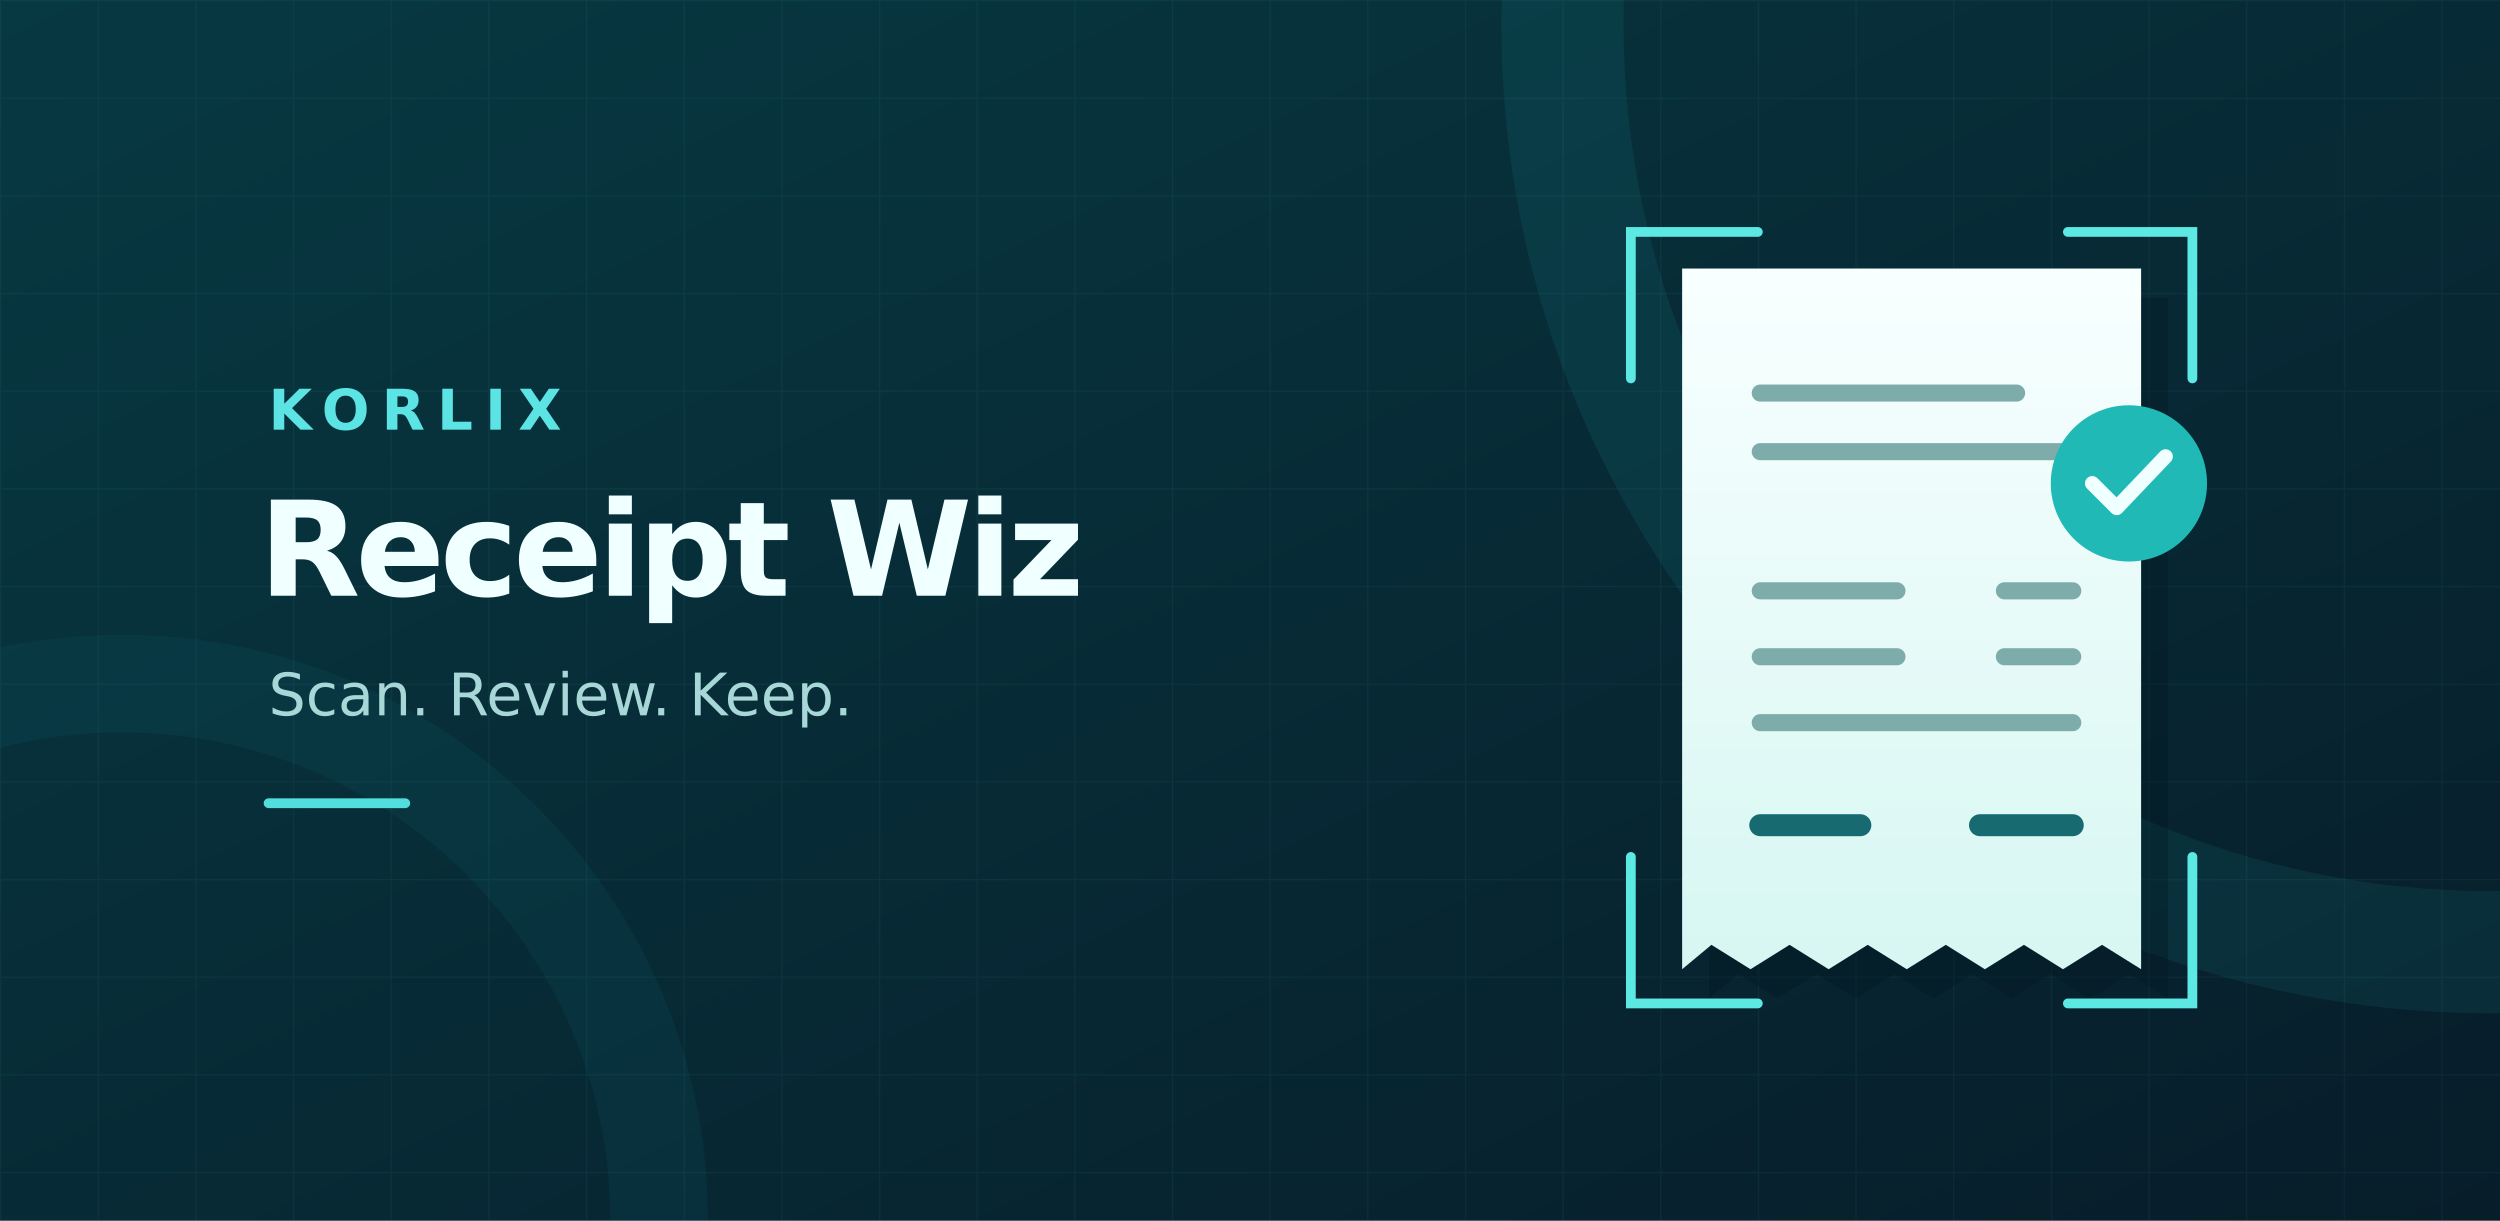
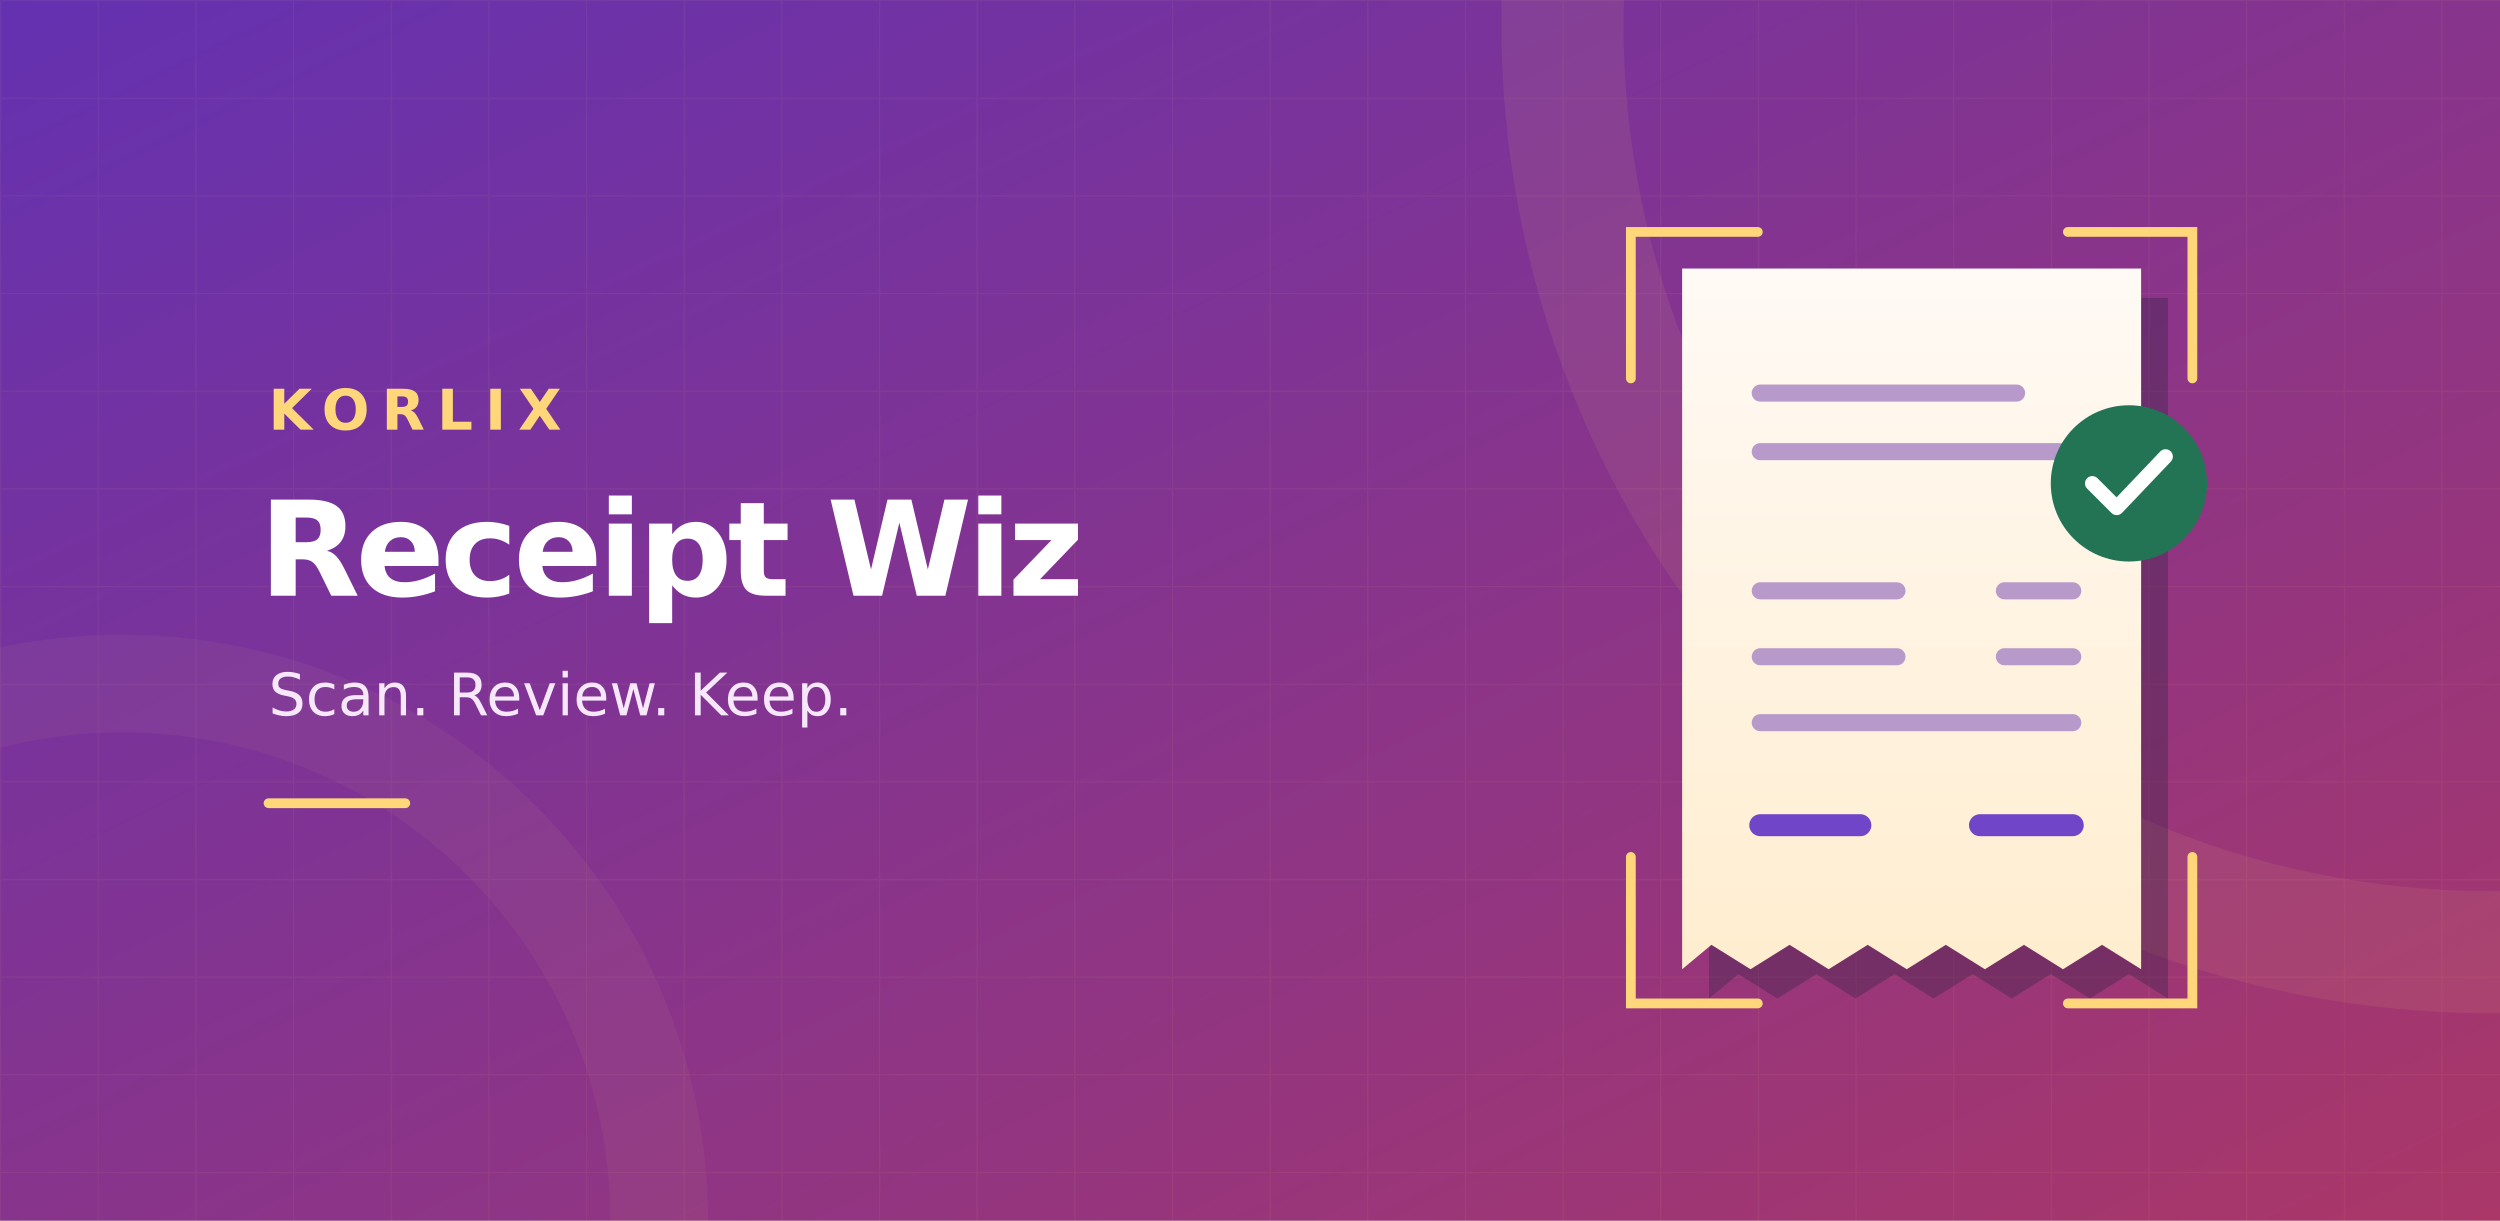
<svg xmlns="http://www.w3.org/2000/svg" width="1024" height="500" viewBox="0 0 1024 500">
  <defs>
    <linearGradient id="bg" x2="1" y2="1">
-       <stop stop-color="#073942" />
-       <stop offset="1" stop-color="#071d2a" />
+       <stop stop-color="#6431b1" />
+       <stop offset="1" stop-color="#aa3768" />
    </linearGradient>
    <linearGradient id="paper" x2="0" y2="1">
-       <stop stop-color="#f8ffff" />
-       <stop offset="1" stop-color="#d7f7f2" />
+       <stop stop-color="#fffaf5" />
+       <stop offset="1" stop-color="#ffedcf" />
    </linearGradient>
    <pattern id="grid" width="40" height="40" patternUnits="userSpaceOnUse">
-       <path d="M40 0H0V40" fill="none" stroke="#60c9cb" stroke-opacity=".06" />
+       <path d="M40 0H0V40" fill="none" stroke="#ffd77a" stroke-opacity=".06" />
    </pattern>
  </defs>
  <rect width="1024" height="500" fill="url(#bg)" />
  <rect width="1024" height="500" fill="url(#grid)" />
-   <circle cx="1020" cy="10" r="380" fill="none" stroke="#27d8dc" stroke-opacity=".08" stroke-width="50" />
-   <circle cx="50" cy="500" r="220" fill="none" stroke="#27d8dc" stroke-opacity=".05" stroke-width="40" />
+   <circle cx="1020" cy="10" r="380" fill="none" stroke="#ffd77a" stroke-opacity=".08" stroke-width="50" />
+   <circle cx="50" cy="500" r="220" fill="none" stroke="#ffd77a" stroke-opacity=".05" stroke-width="40" />
  <g font-family="DejaVu Sans, sans-serif">
-     <text x="110" y="176" fill="#5be4e3" font-size="23" font-weight="700" letter-spacing="5">KORLIX</text>
-     <text x="106" y="244" fill="#f0ffff" font-size="54" font-weight="700" letter-spacing="-2">Receipt Wiz</text>
-     <text x="110" y="293" fill="#a8d7d8" font-size="24">Scan. Review. Keep.</text>
-     <path d="M110 329H166" stroke="#52dedc" stroke-width="4" stroke-linecap="round" />
+     <text x="110" y="176" fill="#ffd77a" font-size="23" font-weight="700" letter-spacing="5">KORLIX</text>
+     <text x="106" y="244" fill="#ffffff" font-size="54" font-weight="700" letter-spacing="-2">Receipt Wiz</text>
+     <text x="110" y="293" fill="#f7e7fb" font-size="24">Scan. Review. Keep.</text>
+     <path d="M110 329H166" stroke="#ffd77a" stroke-width="4" stroke-linecap="round" />
  </g>
  <g transform="translate(672 94)">
-     <path d="M17 16H205V303L189 293L173 303L157 293L141 303L125 293L109 303L93 293L77 303L61 293L45 303L29 293L17 303Z" fill="#001620" opacity=".35" transform="translate(11 12)" />
+     <path d="M17 16H205V303L189 293L173 303L157 293L141 303L125 293L109 303L93 293L77 303L61 293L45 303L29 293L17 303Z" fill="#2d2343" opacity=".35" transform="translate(11 12)" />
    <path d="M17 16H205V303L189 293L173 303L157 293L141 303L125 293L109 303L93 293L77 303L61 293L45 303L29 293L17 303Z" fill="url(#paper)" />
-     <path d="M49 67H154M49 91H177M49 148H105M149 148H177M49 175H105M149 175H177M49 202H177" fill="none" stroke="#7eacab" stroke-width="7" stroke-linecap="round" />
-     <path d="M49 244H90M139 244H177" stroke="#176a70" stroke-width="9" stroke-linecap="round" />
-     <path d="M-4 61V1H48M175 1H226V61M226 257V317H175M48 317H-4V257" fill="none" stroke="#5ce8e3" stroke-width="4" stroke-linecap="round" />
-     <circle cx="200" cy="104" r="32" fill="#20b9b6" />
-     <path d="M185 104L195 114L215 93" fill="none" stroke="#f0ffff" stroke-width="6" stroke-linecap="round" stroke-linejoin="round" />
+     <path d="M49 67H154M49 91H177M49 148H105M149 148H177M49 175H105M149 175H177M49 202H177" fill="none" stroke="#b89aca" stroke-width="7" stroke-linecap="round" />
+     <path d="M49 244H90M139 244H177" stroke="#7145c7" stroke-width="9" stroke-linecap="round" />
+     <path d="M-4 61V1H48M175 1H226V61M226 257V317H175M48 317H-4V257" fill="none" stroke="#ffd77a" stroke-width="4" stroke-linecap="round" />
+     <circle cx="200" cy="104" r="32" fill="#237355" />
+     <path d="M185 104L195 114L215 93" fill="none" stroke="#ffffff" stroke-width="6" stroke-linecap="round" stroke-linejoin="round" />
  </g>
</svg>
